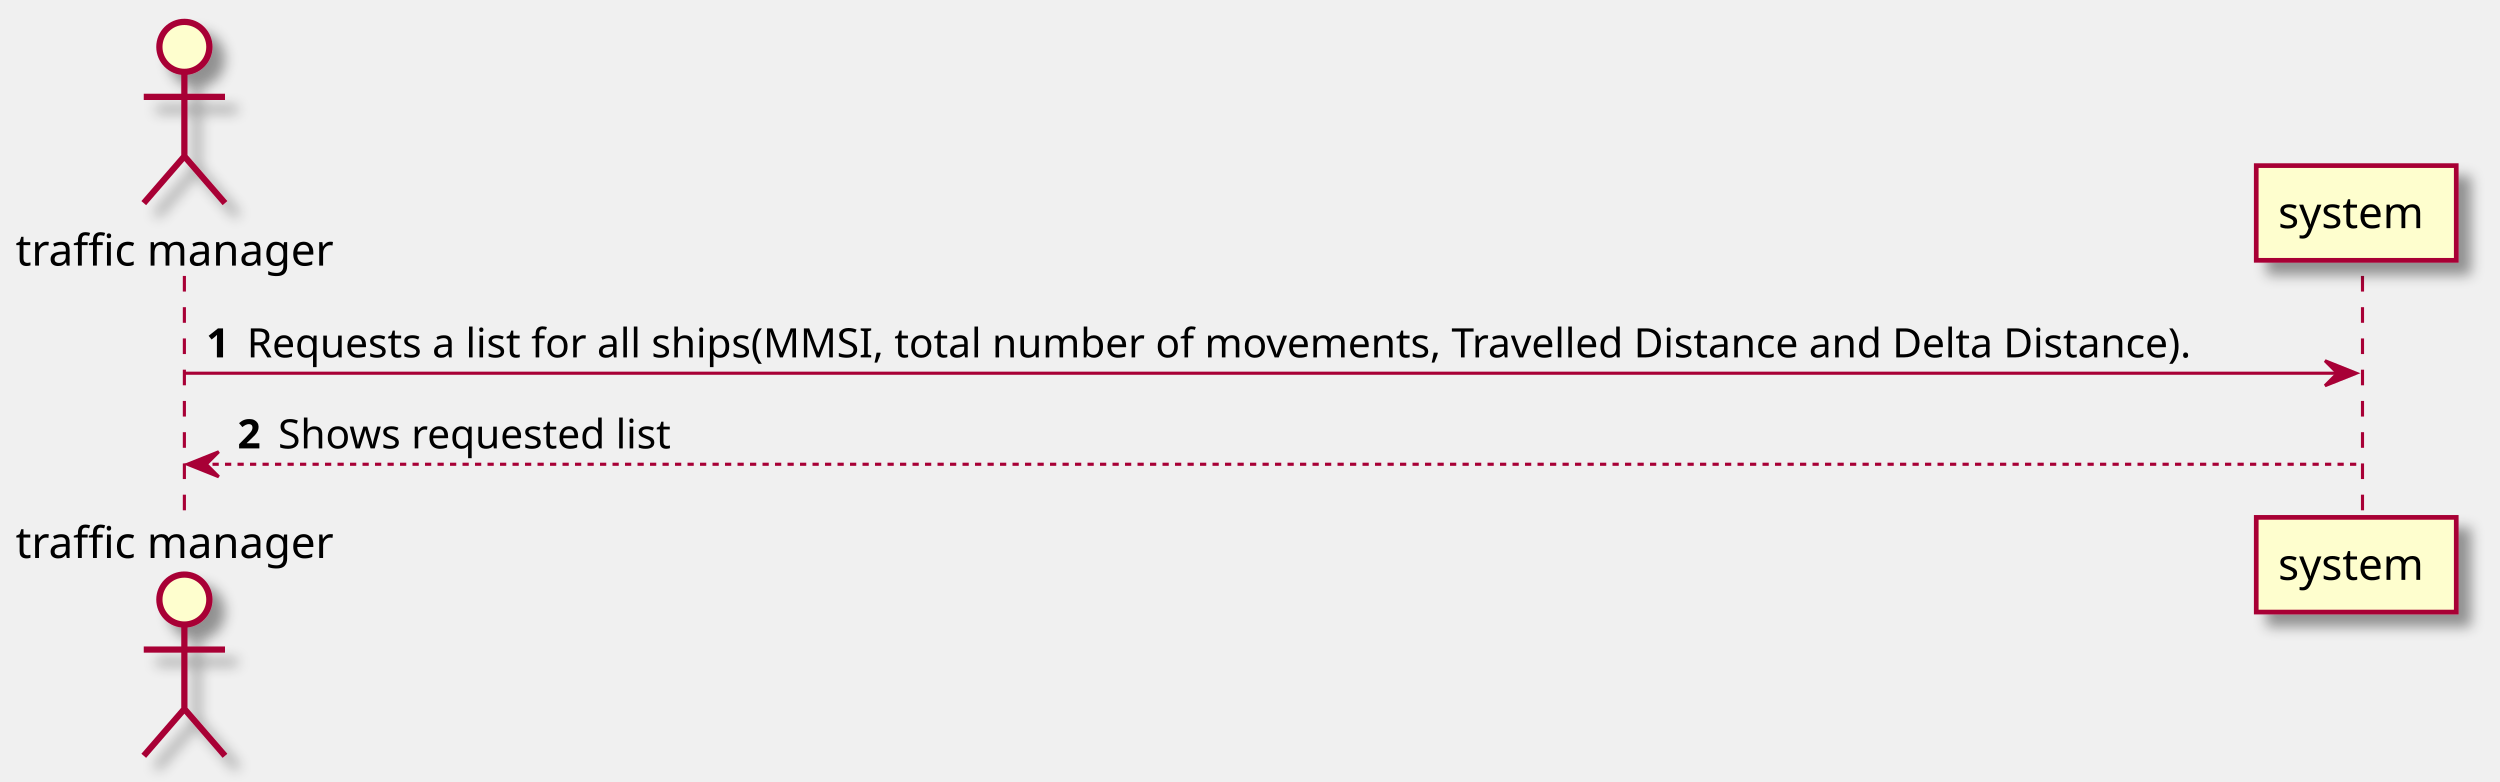
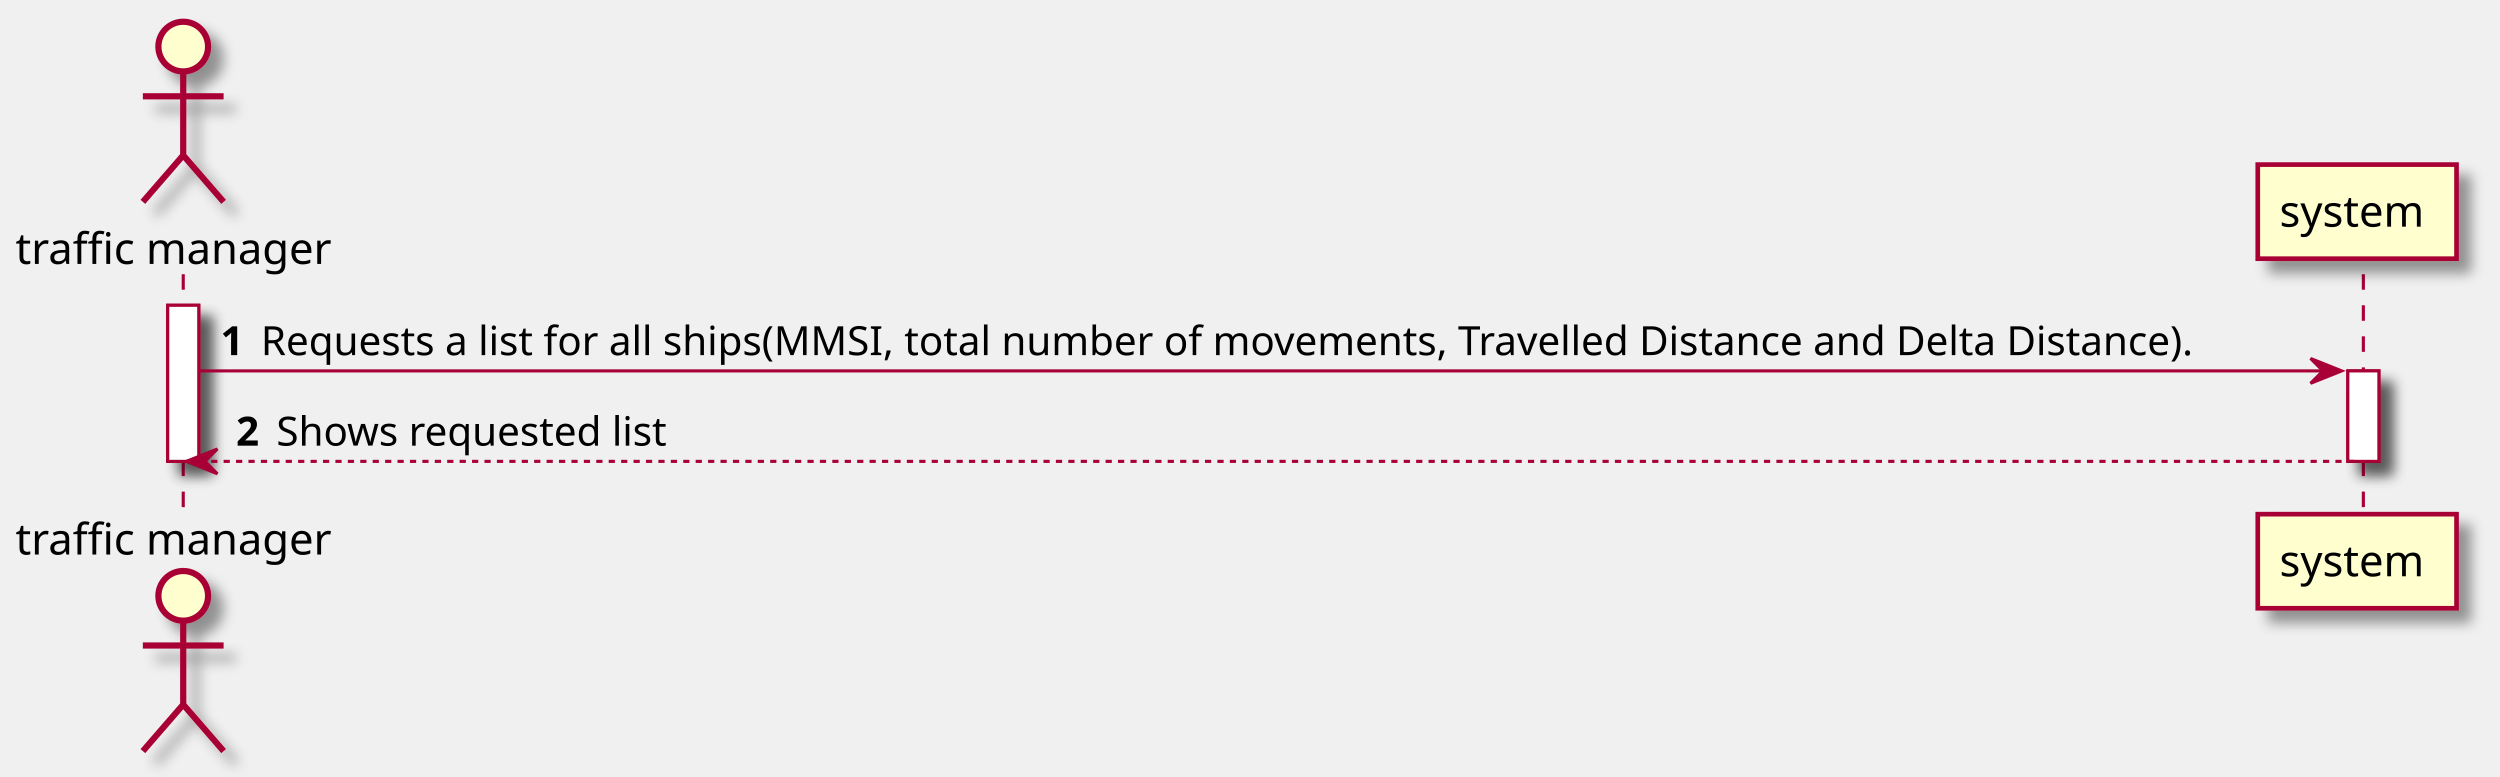
- <svg xmlns="http://www.w3.org/2000/svg" contentScriptType="application/ecmascript" contentStyleType="text/css" height="250px" preserveAspectRatio="none" style="width:800px;height:250px;background:#FFFFFF;" version="1.1" viewBox="0 0 800 250" width="800px" zoomAndPan="magnify">
+ <svg xmlns="http://www.w3.org/2000/svg" contentScriptType="application/ecmascript" contentStyleType="text/css" height="250px" preserveAspectRatio="none" style="width:805px;height:250px;background:#FFFFFF;" version="1.1" viewBox="0 0 805 250" width="805px" zoomAndPan="magnify">
  <defs>
-     <filter height="300%" id="f121awsj0hwlnm" width="300%" x="-1" y="-1">
+     <filter height="300%" id="fb0f8ge5qk10z" width="300%" x="-1" y="-1">
      <feGaussianBlur result="blurOut" stdDeviation="2.0" />
      <feColorMatrix in="blurOut" result="blurOut2" type="matrix" values="0 0 0 0 0 0 0 0 0 0 0 0 0 0 0 0 0 0 .4 0" />
      <feOffset dx="4.0" dy="4.0" in="blurOut2" result="blurOut3" />
      <feBlend in="SourceGraphic" in2="blurOut3" mode="normal" />
    </filter>
  </defs>
  <g>
+     <rect fill="#FFFFFF" filter="url(#fb0f8ge5qk10z)" height="50.266" style="stroke:#A80036;stroke-width:1.0;" width="10" x="54" y="98.297" />
+     <rect fill="#FFFFFF" filter="url(#fb0f8ge5qk10z)" height="29.133" style="stroke:#A80036;stroke-width:1.0;" width="10" x="756" y="119.43" />
    <line style="stroke:#A80036;stroke-width:1.0;stroke-dasharray:5.0,5.0;" x1="59" x2="59" y1="88.297" y2="166.562" />
-     <line style="stroke:#A80036;stroke-width:1.0;stroke-dasharray:5.0,5.0;" x1="756" x2="756" y1="88.297" y2="166.562" />
+     <line style="stroke:#A80036;stroke-width:1.0;stroke-dasharray:5.0,5.0;" x1="761" x2="761" y1="88.297" y2="166.562" />
    <text fill="#000000" font-family="sans-serif" font-size="14" lengthAdjust="spacing" textLength="102" x="5" y="84.995">traffic manager</text>
-     <ellipse cx="59" cy="15" fill="#FEFECE" filter="url(#f121awsj0hwlnm)" rx="8" ry="8" style="stroke:#A80036;stroke-width:2.0;" />
-     <path d="M59,23 L59,50 M46,31 L72,31 M59,50 L46,65 M59,50 L72,65 " fill="none" filter="url(#f121awsj0hwlnm)" style="stroke:#A80036;stroke-width:2.0;" />
+     <ellipse cx="59" cy="15" fill="#FEFECE" filter="url(#fb0f8ge5qk10z)" rx="8" ry="8" style="stroke:#A80036;stroke-width:2.0;" />
+     <path d="M59,23 L59,50 M46,31 L72,31 M59,50 L46,65 M59,50 L72,65 " fill="none" filter="url(#fb0f8ge5qk10z)" style="stroke:#A80036;stroke-width:2.0;" />
    <text fill="#000000" font-family="sans-serif" font-size="14" lengthAdjust="spacing" textLength="102" x="5" y="178.558">traffic manager</text>
-     <ellipse cx="59" cy="191.859" fill="#FEFECE" filter="url(#f121awsj0hwlnm)" rx="8" ry="8" style="stroke:#A80036;stroke-width:2.0;" />
-     <path d="M59,199.859 L59,226.859 M46,207.859 L72,207.859 M59,226.859 L46,241.859 M59,226.859 L72,241.859 " fill="none" filter="url(#f121awsj0hwlnm)" style="stroke:#A80036;stroke-width:2.0;" />
-     <rect fill="#FEFECE" filter="url(#f121awsj0hwlnm)" height="30.297" style="stroke:#A80036;stroke-width:1.5;" width="64" x="722" y="53" />
-     <text fill="#000000" font-family="sans-serif" font-size="14" lengthAdjust="spacing" textLength="50" x="729" y="72.995">system</text>
-     <rect fill="#FEFECE" filter="url(#f121awsj0hwlnm)" height="30.297" style="stroke:#A80036;stroke-width:1.5;" width="64" x="722" y="165.562" />
-     <text fill="#000000" font-family="sans-serif" font-size="14" lengthAdjust="spacing" textLength="50" x="729" y="185.558">system</text>
+     <ellipse cx="59" cy="191.859" fill="#FEFECE" filter="url(#fb0f8ge5qk10z)" rx="8" ry="8" style="stroke:#A80036;stroke-width:2.0;" />
+     <path d="M59,199.859 L59,226.859 M46,207.859 L72,207.859 M59,226.859 L46,241.859 M59,226.859 L72,241.859 " fill="none" filter="url(#fb0f8ge5qk10z)" style="stroke:#A80036;stroke-width:2.0;" />
+     <rect fill="#FEFECE" filter="url(#fb0f8ge5qk10z)" height="30.297" style="stroke:#A80036;stroke-width:1.5;" width="64" x="727" y="53" />
+     <text fill="#000000" font-family="sans-serif" font-size="14" lengthAdjust="spacing" textLength="50" x="734" y="72.995">system</text>
+     <rect fill="#FEFECE" filter="url(#fb0f8ge5qk10z)" height="30.297" style="stroke:#A80036;stroke-width:1.5;" width="64" x="727" y="165.562" />
+     <text fill="#000000" font-family="sans-serif" font-size="14" lengthAdjust="spacing" textLength="50" x="734" y="185.558">system</text>
+     <rect fill="#FFFFFF" filter="url(#fb0f8ge5qk10z)" height="50.266" style="stroke:#A80036;stroke-width:1.0;" width="10" x="54" y="98.297" />
+     <rect fill="#FFFFFF" filter="url(#fb0f8ge5qk10z)" height="29.133" style="stroke:#A80036;stroke-width:1.0;" width="10" x="756" y="119.43" />
    <polygon fill="#A80036" points="744,115.43,754,119.43,744,123.43,748,119.43" style="stroke:#A80036;stroke-width:1.0;" />
-     <line style="stroke:#A80036;stroke-width:1.0;" x1="59" x2="750" y1="119.43" y2="119.43" />
-     <text fill="#000000" font-family="sans-serif" font-size="13" font-weight="bold" lengthAdjust="spacing" textLength="9" x="66" y="114.364">1</text>
-     <text fill="#000000" font-family="sans-serif" font-size="13" lengthAdjust="spacing" textLength="660" x="79" y="114.364">Requests  a list for all ships(MMSI, total number of movements, Travelled Distance and Delta Distance).</text>
+     <line style="stroke:#A80036;stroke-width:1.0;" x1="64" x2="750" y1="119.43" y2="119.43" />
+     <text fill="#000000" font-family="sans-serif" font-size="13" font-weight="bold" lengthAdjust="spacing" textLength="9" x="71" y="114.364">1</text>
+     <text fill="#000000" font-family="sans-serif" font-size="13" lengthAdjust="spacing" textLength="660" x="84" y="114.364">Requests  a list for all ships(MMSI, total number of movements, Travelled Distance and Delta Distance).</text>
    <polygon fill="#A80036" points="70,144.562,60,148.562,70,152.562,66,148.562" style="stroke:#A80036;stroke-width:1.0;" />
-     <line style="stroke:#A80036;stroke-width:1.0;stroke-dasharray:2.0,2.0;" x1="64" x2="755" y1="148.562" y2="148.562" />
+     <line style="stroke:#A80036;stroke-width:1.0;stroke-dasharray:2.0,2.0;" x1="64" x2="760" y1="148.562" y2="148.562" />
    <text fill="#000000" font-family="sans-serif" font-size="13" font-weight="bold" lengthAdjust="spacing" textLength="9" x="76" y="143.497">2</text>
    <text fill="#000000" font-family="sans-serif" font-size="13" lengthAdjust="spacing" textLength="132" x="89" y="143.497">Shows requested list</text>
  </g>
</svg>
